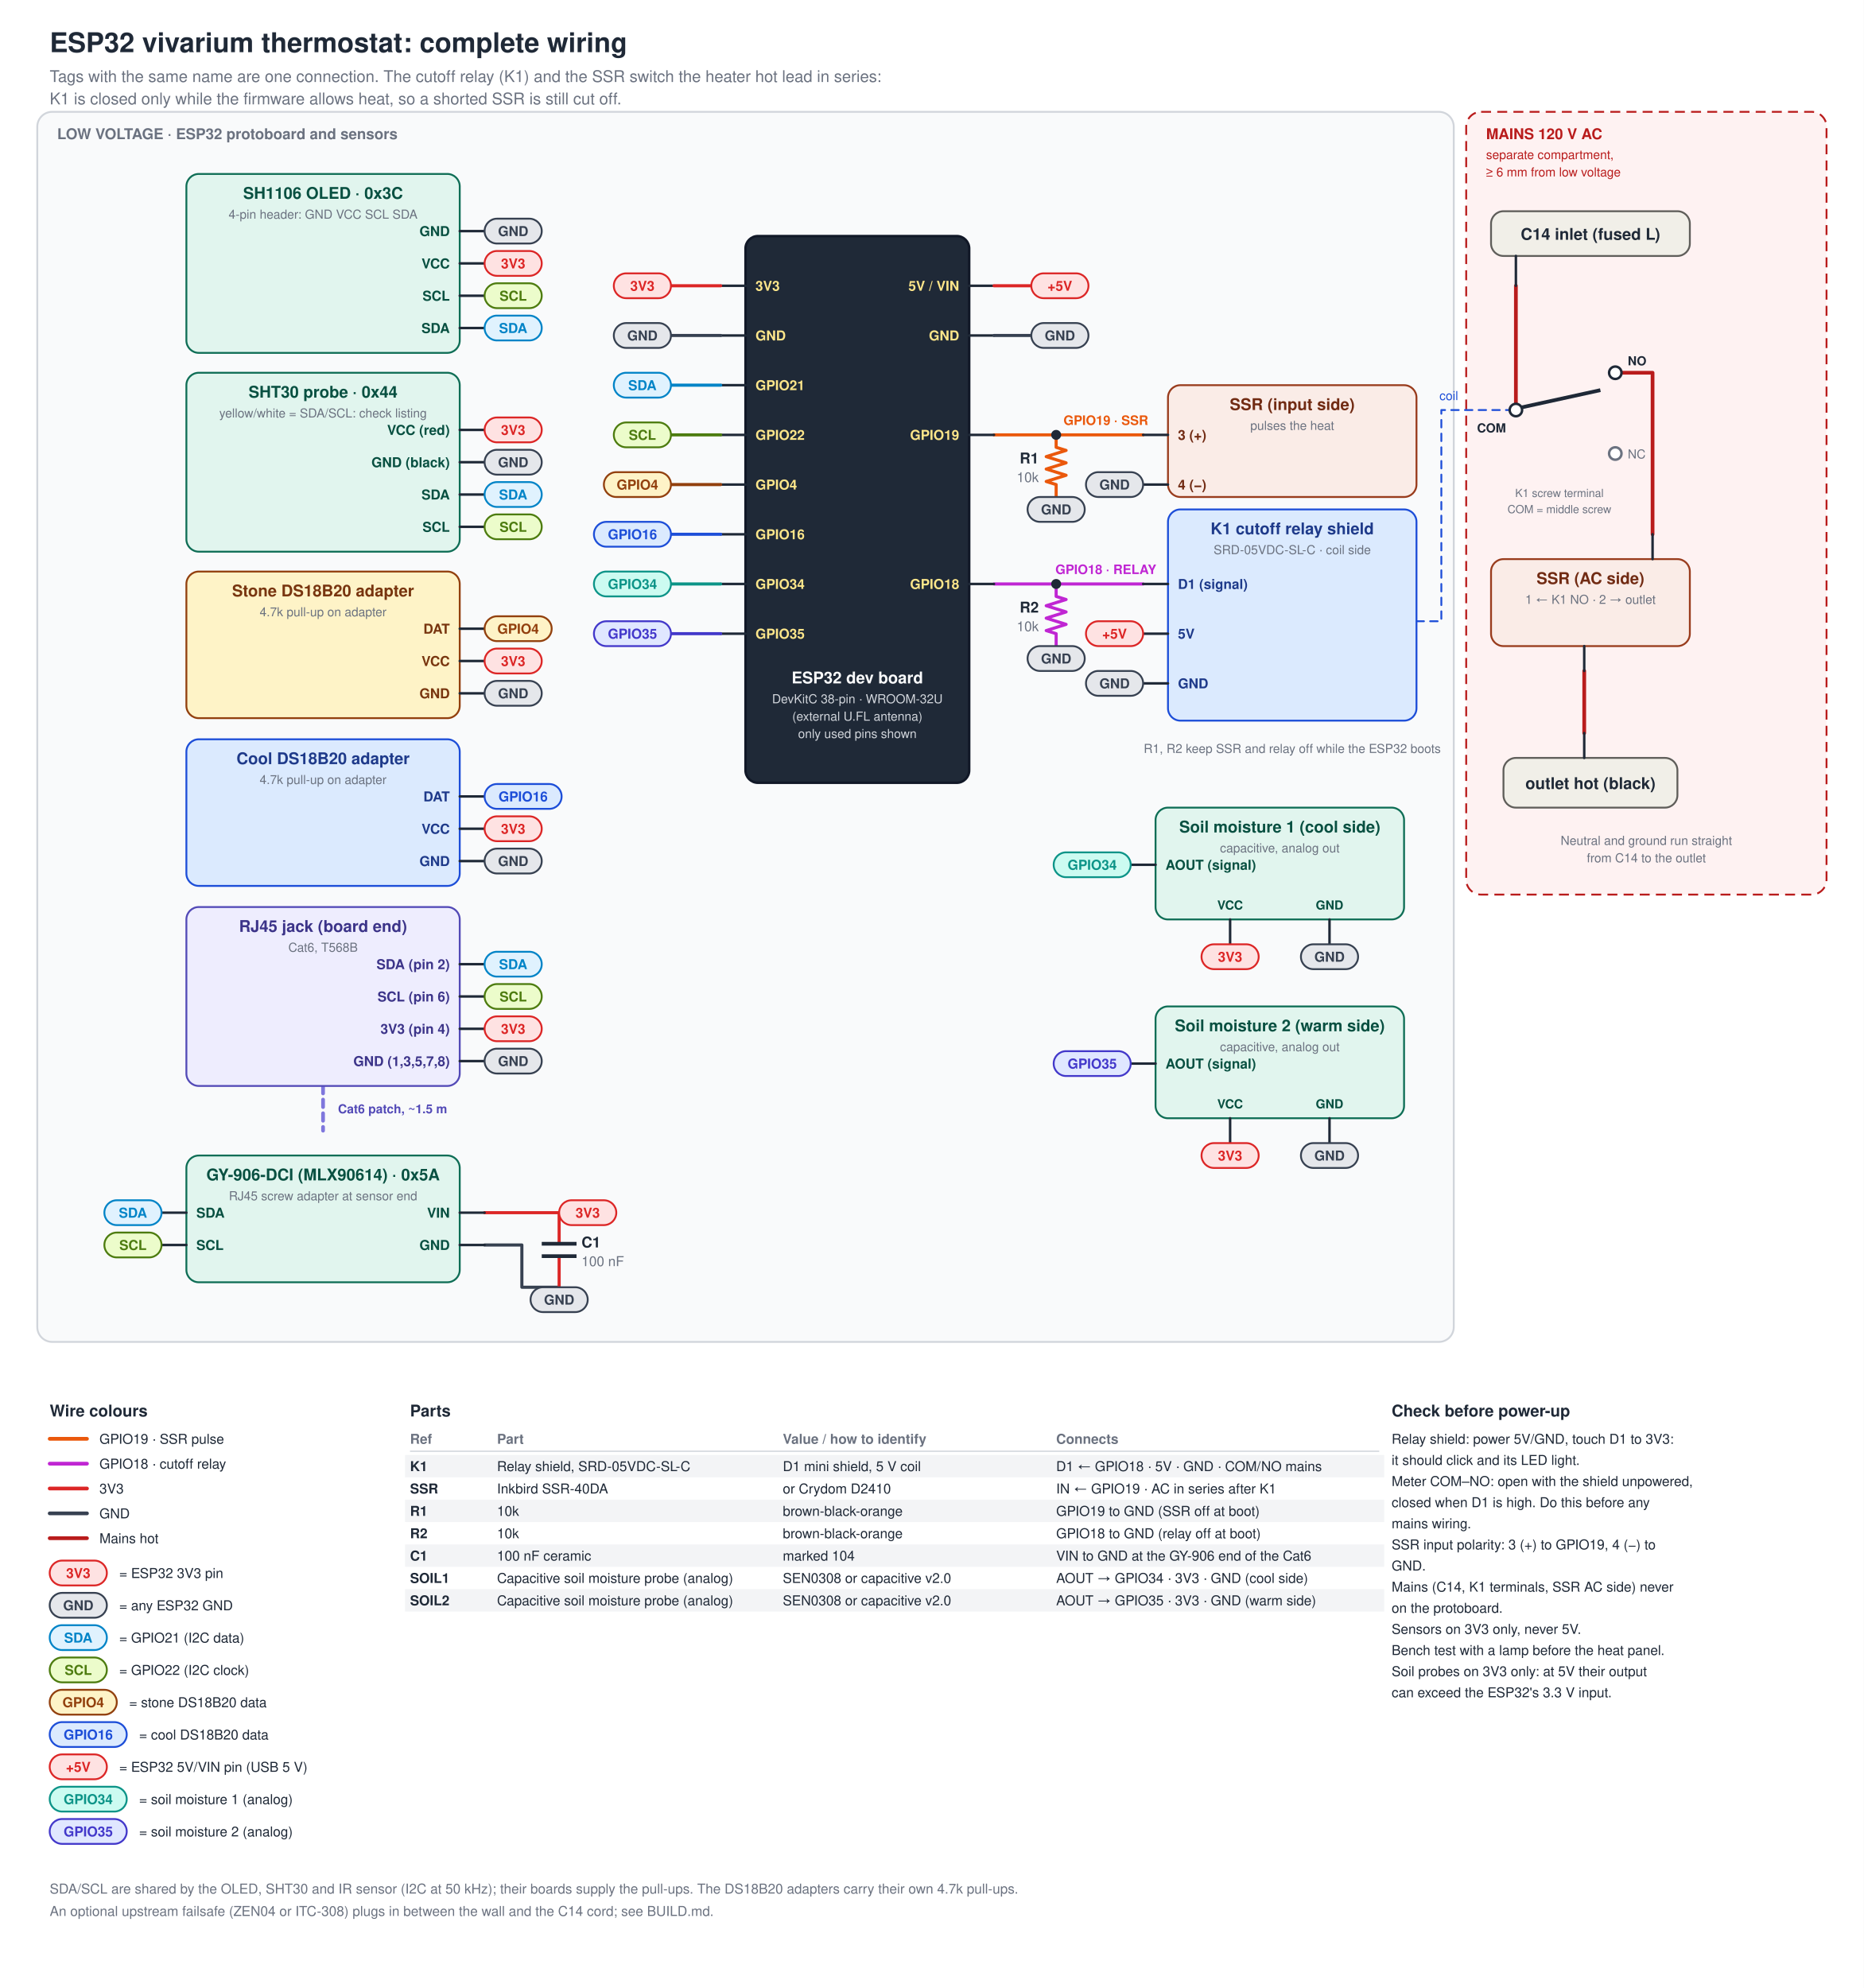
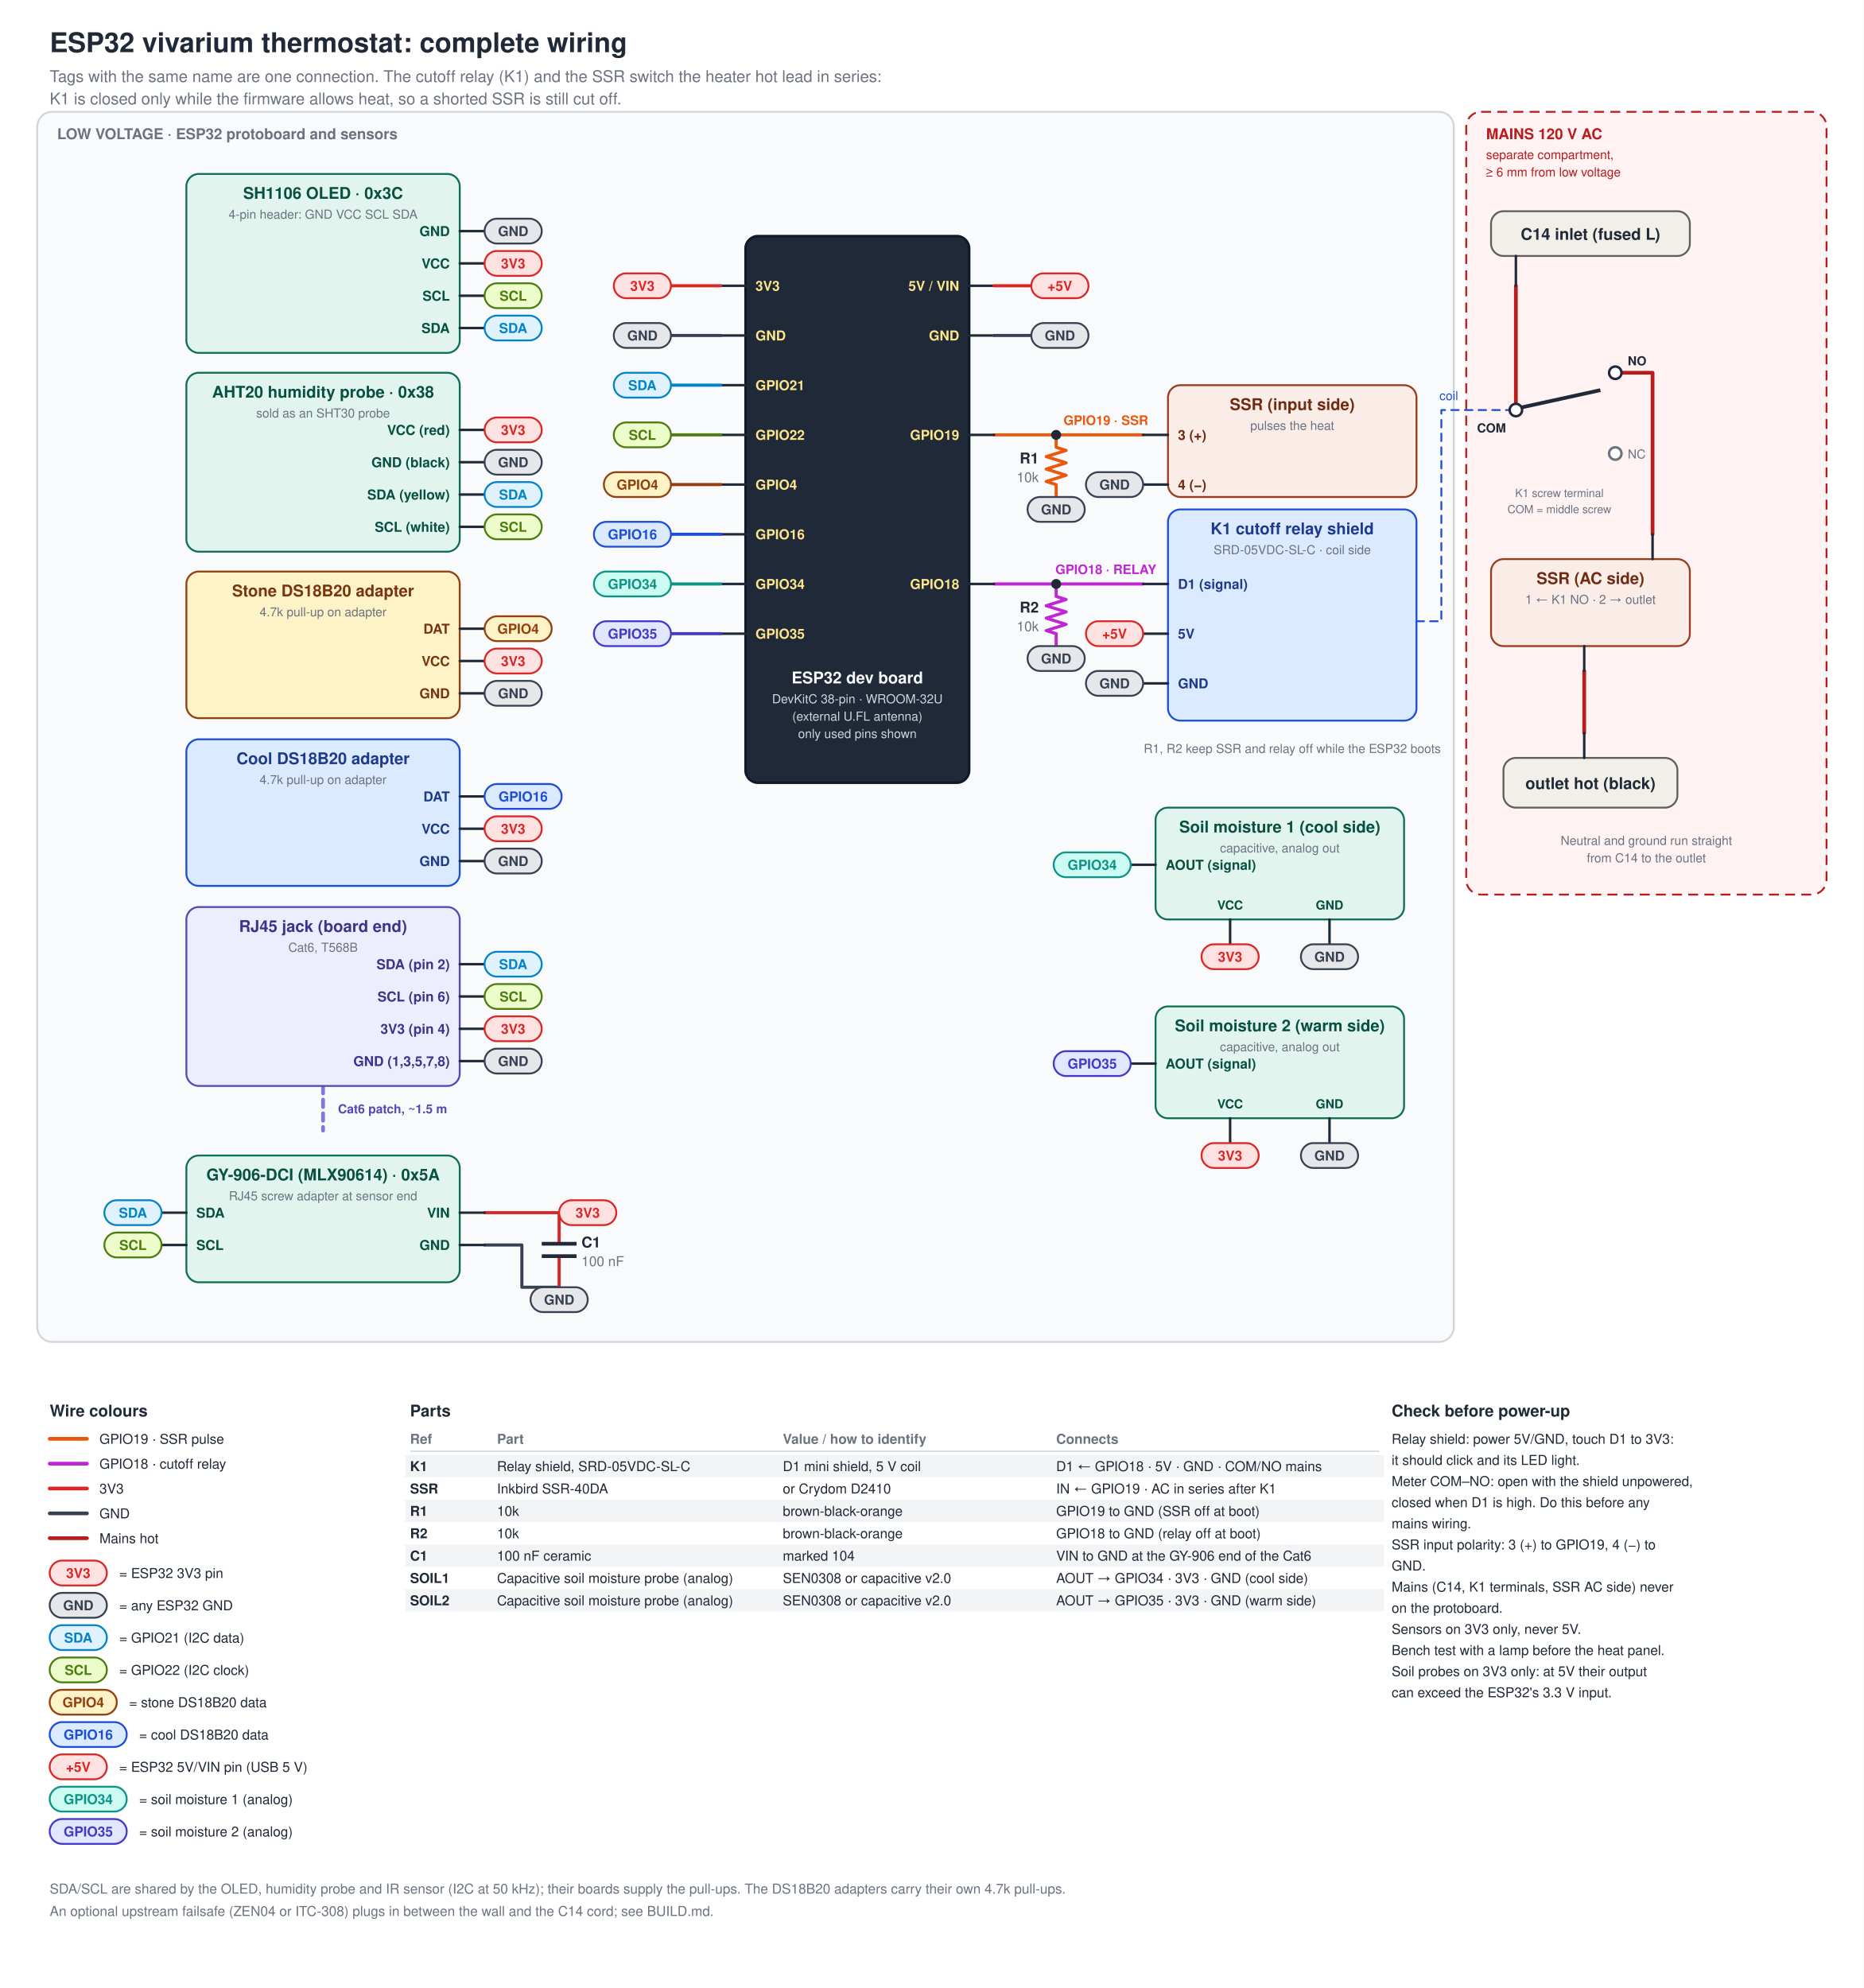
<svg xmlns="http://www.w3.org/2000/svg" width="1500" height="1600" viewBox="0 0 1500 1600" font-family="Helvetica, Arial, sans-serif">
  <rect width="1500" height="1600" fill="#FFFFFF" />
  <text x="40.0" y="42.0" font-size="22" fill="#1F2937" text-anchor="start" font-weight="bold">ESP32 vivarium thermostat: complete wiring</text>
  <text x="40.0" y="66.0" font-size="13" fill="#6B7280" text-anchor="start" font-weight="normal">Tags with the same name are one connection. The cutoff relay (K1) and the SSR switch the heater hot lead in series:</text>
  <text x="40.0" y="84.0" font-size="13" fill="#6B7280" text-anchor="start" font-weight="normal">K1 is closed only while the firmware allows heat, so a shorted SSR is still cut off.</text>
  <rect x="30" y="90" width="1140" height="990" rx="12" fill="#F9FAFB" stroke="#D1D5DB" stroke-width="1.5" />
  <text x="46.0" y="112.0" font-size="12" fill="#6B7280" text-anchor="start" font-weight="bold">LOW VOLTAGE · ESP32 protoboard and sensors</text>
  <rect x="1180" y="90" width="290" height="630" rx="12" fill="#FEF2F2" stroke="#B91C1C" stroke-width="1.5" stroke-dasharray="8,5" />
  <text x="1196.0" y="112.0" font-size="12" fill="#B91C1C" text-anchor="start" font-weight="bold">MAINS 120 V AC</text>
  <text x="1196.0" y="128.0" font-size="10" fill="#B91C1C" text-anchor="start" font-weight="normal">separate compartment,</text>
  <text x="1196.0" y="142.0" font-size="10" fill="#B91C1C" text-anchor="start" font-weight="normal">≥ 6 mm from low voltage</text>
  <polyline points="1140,500 1160,500 1160,330 1214,330" fill="none" stroke="#1D4ED8" stroke-width="1.5" stroke-linejoin="round" stroke-linecap="round" stroke-dasharray="6,5" />
  <polyline points="260,874 260,910" fill="none" stroke="#7F77DD" stroke-width="3" stroke-linejoin="round" stroke-linecap="round" stroke-dasharray="6,5" />
  <polyline points="800,350 920,350" fill="none" stroke="#EA580C" stroke-width="2.5" stroke-linejoin="round" stroke-linecap="round" />
  <text x="890.0" y="342.0" font-size="10.5" fill="#EA580C" text-anchor="middle" font-weight="bold">GPIO19 · SSR</text>
  <polyline points="800,470 920,470" fill="none" stroke="#C026D3" stroke-width="2.5" stroke-linejoin="round" stroke-linecap="round" />
  <text x="890.0" y="462.0" font-size="10.5" fill="#C026D3" text-anchor="middle" font-weight="bold">GPIO18 · RELAY</text>
  <polyline points="390,976 450,976" fill="none" stroke="#DC2626" stroke-width="2.5" stroke-linejoin="round" stroke-linecap="round" />
  <polyline points="450,1036 420,1036 420,1002 390,1002" fill="none" stroke="#374151" stroke-width="2.5" stroke-linejoin="round" stroke-linecap="round" />
  <polyline points="1220,230 1220,330" fill="none" stroke="#B91C1C" stroke-width="3" stroke-linejoin="round" stroke-linecap="round" />
  <polyline points="1300,300 1330,300 1330,430" fill="none" stroke="#B91C1C" stroke-width="3" stroke-linejoin="round" stroke-linecap="round" />
  <polyline points="1275,540 1275,590" fill="none" stroke="#B91C1C" stroke-width="3" stroke-linejoin="round" stroke-linecap="round" />
  <rect x="600" y="190" width="180" height="440" rx="10" fill="#1F2937" stroke="#111827" stroke-width="2" />
  <polyline points="580,230 600,230" fill="none" stroke="#1F2937" stroke-width="2" stroke-linejoin="round" stroke-linecap="round" />
  <text x="608.0" y="234.0" font-size="11" fill="#FDE68A" text-anchor="start" font-weight="bold">3V3</text>
  <polyline points="580,270 600,270" fill="none" stroke="#1F2937" stroke-width="2" stroke-linejoin="round" stroke-linecap="round" />
  <text x="608.0" y="274.0" font-size="11" fill="#FDE68A" text-anchor="start" font-weight="bold">GND</text>
  <polyline points="580,310 600,310" fill="none" stroke="#1F2937" stroke-width="2" stroke-linejoin="round" stroke-linecap="round" />
  <text x="608.0" y="314.0" font-size="11" fill="#FDE68A" text-anchor="start" font-weight="bold">GPIO21</text>
  <polyline points="580,350 600,350" fill="none" stroke="#1F2937" stroke-width="2" stroke-linejoin="round" stroke-linecap="round" />
  <text x="608.0" y="354.0" font-size="11" fill="#FDE68A" text-anchor="start" font-weight="bold">GPIO22</text>
  <polyline points="580,390 600,390" fill="none" stroke="#1F2937" stroke-width="2" stroke-linejoin="round" stroke-linecap="round" />
  <text x="608.0" y="394.0" font-size="11" fill="#FDE68A" text-anchor="start" font-weight="bold">GPIO4</text>
  <polyline points="580,430 600,430" fill="none" stroke="#1F2937" stroke-width="2" stroke-linejoin="round" stroke-linecap="round" />
  <text x="608.0" y="434.0" font-size="11" fill="#FDE68A" text-anchor="start" font-weight="bold">GPIO16</text>
  <polyline points="580,470 600,470" fill="none" stroke="#1F2937" stroke-width="2" stroke-linejoin="round" stroke-linecap="round" />
  <text x="608.0" y="474.0" font-size="11" fill="#FDE68A" text-anchor="start" font-weight="bold">GPIO34</text>
  <polyline points="580,510 600,510" fill="none" stroke="#1F2937" stroke-width="2" stroke-linejoin="round" stroke-linecap="round" />
  <text x="608.0" y="514.0" font-size="11" fill="#FDE68A" text-anchor="start" font-weight="bold">GPIO35</text>
  <polyline points="780,230 800,230" fill="none" stroke="#1F2937" stroke-width="2" stroke-linejoin="round" stroke-linecap="round" />
  <text x="772.0" y="234.0" font-size="11" fill="#FDE68A" text-anchor="end" font-weight="bold">5V / VIN</text>
  <polyline points="780,270 800,270" fill="none" stroke="#1F2937" stroke-width="2" stroke-linejoin="round" stroke-linecap="round" />
  <text x="772.0" y="274.0" font-size="11" fill="#FDE68A" text-anchor="end" font-weight="bold">GND</text>
  <polyline points="780,350 800,350" fill="none" stroke="#1F2937" stroke-width="2" stroke-linejoin="round" stroke-linecap="round" />
  <text x="772.0" y="354.0" font-size="11" fill="#FDE68A" text-anchor="end" font-weight="bold">GPIO19</text>
  <polyline points="780,470 800,470" fill="none" stroke="#1F2937" stroke-width="2" stroke-linejoin="round" stroke-linecap="round" />
  <text x="772.0" y="474.0" font-size="11" fill="#FDE68A" text-anchor="end" font-weight="bold">GPIO18</text>
  <text x="690.0" y="550.0" font-size="13" fill="#F9FAFB" text-anchor="middle" font-weight="bold">ESP32 dev board</text>
  <text x="690.0" y="566.0" font-size="10" fill="#D1D5DB" text-anchor="middle" font-weight="normal">DevKitC 38-pin · WROOM-32U</text>
  <text x="690.0" y="580.0" font-size="10" fill="#D1D5DB" text-anchor="middle" font-weight="normal">(external U.FL antenna)</text>
  <text x="690.0" y="594.0" font-size="10" fill="#D1D5DB" text-anchor="middle" font-weight="normal">only used pins shown</text>
  <rect x="150" y="140" width="220" height="144" rx="10" fill="#E1F5EE" stroke="#0F6E56" stroke-width="1.5" />
  <polyline points="370,186 390,186" fill="none" stroke="#1F2937" stroke-width="2" stroke-linejoin="round" stroke-linecap="round" />
  <text x="362.0" y="190.0" font-size="11" fill="#085041" text-anchor="end" font-weight="bold">GND</text>
  <polyline points="370,212 390,212" fill="none" stroke="#1F2937" stroke-width="2" stroke-linejoin="round" stroke-linecap="round" />
  <text x="362.0" y="216.0" font-size="11" fill="#085041" text-anchor="end" font-weight="bold">VCC</text>
  <polyline points="370,238 390,238" fill="none" stroke="#1F2937" stroke-width="2" stroke-linejoin="round" stroke-linecap="round" />
  <text x="362.0" y="242.0" font-size="11" fill="#085041" text-anchor="end" font-weight="bold">SCL</text>
  <polyline points="370,264 390,264" fill="none" stroke="#1F2937" stroke-width="2" stroke-linejoin="round" stroke-linecap="round" />
  <text x="362.0" y="268.0" font-size="11" fill="#085041" text-anchor="end" font-weight="bold">SDA</text>
  <text x="260.0" y="160.0" font-size="13" fill="#085041" text-anchor="middle" font-weight="bold">SH1106 OLED · 0x3C</text>
  <text x="260.0" y="176.0" font-size="10" fill="#6B7280" text-anchor="middle" font-weight="normal">4-pin header: GND VCC SCL SDA</text>
  <rect x="150" y="300" width="220" height="144" rx="10" fill="#E1F5EE" stroke="#0F6E56" stroke-width="1.5" />
  <polyline points="370,346 390,346" fill="none" stroke="#1F2937" stroke-width="2" stroke-linejoin="round" stroke-linecap="round" />
  <text x="362.0" y="350.0" font-size="11" fill="#085041" text-anchor="end" font-weight="bold">VCC (red)</text>
  <polyline points="370,372 390,372" fill="none" stroke="#1F2937" stroke-width="2" stroke-linejoin="round" stroke-linecap="round" />
  <text x="362.0" y="376.0" font-size="11" fill="#085041" text-anchor="end" font-weight="bold">GND (black)</text>
  <polyline points="370,398 390,398" fill="none" stroke="#1F2937" stroke-width="2" stroke-linejoin="round" stroke-linecap="round" />
-   <text x="362.0" y="402.0" font-size="11" fill="#085041" text-anchor="end" font-weight="bold">SDA</text>
+   <text x="362.0" y="402.0" font-size="11" fill="#085041" text-anchor="end" font-weight="bold">SDA (yellow)</text>
  <polyline points="370,424 390,424" fill="none" stroke="#1F2937" stroke-width="2" stroke-linejoin="round" stroke-linecap="round" />
-   <text x="362.0" y="428.0" font-size="11" fill="#085041" text-anchor="end" font-weight="bold">SCL</text>
-   <text x="260.0" y="320.0" font-size="13" fill="#085041" text-anchor="middle" font-weight="bold">SHT30 probe · 0x44</text>
-   <text x="260.0" y="336.0" font-size="10" fill="#6B7280" text-anchor="middle" font-weight="normal">yellow/white = SDA/SCL: check listing</text>
+   <text x="362.0" y="428.0" font-size="11" fill="#085041" text-anchor="end" font-weight="bold">SCL (white)</text>
+   <text x="260.0" y="320.0" font-size="13" fill="#085041" text-anchor="middle" font-weight="bold">AHT20 humidity probe · 0x38</text>
+   <text x="260.0" y="336.0" font-size="10" fill="#6B7280" text-anchor="middle" font-weight="normal">sold as an SHT30 probe</text>
  <rect x="150" y="460" width="220" height="118" rx="10" fill="#FEF3C7" stroke="#92400E" stroke-width="1.5" />
  <polyline points="370,506 390,506" fill="none" stroke="#1F2937" stroke-width="2" stroke-linejoin="round" stroke-linecap="round" />
  <text x="362.0" y="510.0" font-size="11" fill="#78350F" text-anchor="end" font-weight="bold">DAT</text>
  <polyline points="370,532 390,532" fill="none" stroke="#1F2937" stroke-width="2" stroke-linejoin="round" stroke-linecap="round" />
  <text x="362.0" y="536.0" font-size="11" fill="#78350F" text-anchor="end" font-weight="bold">VCC</text>
  <polyline points="370,558 390,558" fill="none" stroke="#1F2937" stroke-width="2" stroke-linejoin="round" stroke-linecap="round" />
  <text x="362.0" y="562.0" font-size="11" fill="#78350F" text-anchor="end" font-weight="bold">GND</text>
  <text x="260.0" y="480.0" font-size="13" fill="#78350F" text-anchor="middle" font-weight="bold">Stone DS18B20 adapter</text>
  <text x="260.0" y="496.0" font-size="10" fill="#6B7280" text-anchor="middle" font-weight="normal">4.7k pull-up on adapter</text>
  <rect x="150" y="595" width="220" height="118" rx="10" fill="#DBEAFE" stroke="#1D4ED8" stroke-width="1.5" />
  <polyline points="370,641 390,641" fill="none" stroke="#1F2937" stroke-width="2" stroke-linejoin="round" stroke-linecap="round" />
  <text x="362.0" y="645.0" font-size="11" fill="#1E3A8A" text-anchor="end" font-weight="bold">DAT</text>
  <polyline points="370,667 390,667" fill="none" stroke="#1F2937" stroke-width="2" stroke-linejoin="round" stroke-linecap="round" />
  <text x="362.0" y="671.0" font-size="11" fill="#1E3A8A" text-anchor="end" font-weight="bold">VCC</text>
  <polyline points="370,693 390,693" fill="none" stroke="#1F2937" stroke-width="2" stroke-linejoin="round" stroke-linecap="round" />
  <text x="362.0" y="697.0" font-size="11" fill="#1E3A8A" text-anchor="end" font-weight="bold">GND</text>
  <text x="260.0" y="615.0" font-size="13" fill="#1E3A8A" text-anchor="middle" font-weight="bold">Cool DS18B20 adapter</text>
  <text x="260.0" y="631.0" font-size="10" fill="#6B7280" text-anchor="middle" font-weight="normal">4.7k pull-up on adapter</text>
  <rect x="150" y="730" width="220" height="144" rx="10" fill="#EEEDFE" stroke="#534AB7" stroke-width="1.5" />
  <polyline points="370,776 390,776" fill="none" stroke="#1F2937" stroke-width="2" stroke-linejoin="round" stroke-linecap="round" />
  <text x="362.0" y="780.0" font-size="11" fill="#3C3489" text-anchor="end" font-weight="bold">SDA (pin 2)</text>
  <polyline points="370,802 390,802" fill="none" stroke="#1F2937" stroke-width="2" stroke-linejoin="round" stroke-linecap="round" />
  <text x="362.0" y="806.0" font-size="11" fill="#3C3489" text-anchor="end" font-weight="bold">SCL (pin 6)</text>
  <polyline points="370,828 390,828" fill="none" stroke="#1F2937" stroke-width="2" stroke-linejoin="round" stroke-linecap="round" />
  <text x="362.0" y="832.0" font-size="11" fill="#3C3489" text-anchor="end" font-weight="bold">3V3 (pin 4)</text>
  <polyline points="370,854 390,854" fill="none" stroke="#1F2937" stroke-width="2" stroke-linejoin="round" stroke-linecap="round" />
  <text x="362.0" y="858.0" font-size="11" fill="#3C3489" text-anchor="end" font-weight="bold">GND (1,3,5,7,8)</text>
  <text x="260.0" y="750.0" font-size="13" fill="#3C3489" text-anchor="middle" font-weight="bold">RJ45 jack (board end)</text>
  <text x="260.0" y="766.0" font-size="10" fill="#6B7280" text-anchor="middle" font-weight="normal">Cat6, T568B</text>
  <rect x="150" y="930" width="220" height="102" rx="10" fill="#E1F5EE" stroke="#0F6E56" stroke-width="1.5" />
  <polyline points="130,976 150,976" fill="none" stroke="#1F2937" stroke-width="2" stroke-linejoin="round" stroke-linecap="round" />
  <text x="158.0" y="980.0" font-size="11" fill="#085041" text-anchor="start" font-weight="bold">SDA</text>
  <polyline points="130,1002 150,1002" fill="none" stroke="#1F2937" stroke-width="2" stroke-linejoin="round" stroke-linecap="round" />
  <text x="158.0" y="1006.0" font-size="11" fill="#085041" text-anchor="start" font-weight="bold">SCL</text>
  <polyline points="370,976 390,976" fill="none" stroke="#1F2937" stroke-width="2" stroke-linejoin="round" stroke-linecap="round" />
  <text x="362.0" y="980.0" font-size="11" fill="#085041" text-anchor="end" font-weight="bold">VIN</text>
  <polyline points="370,1002 390,1002" fill="none" stroke="#1F2937" stroke-width="2" stroke-linejoin="round" stroke-linecap="round" />
  <text x="362.0" y="1006.0" font-size="11" fill="#085041" text-anchor="end" font-weight="bold">GND</text>
  <text x="260.0" y="950.0" font-size="13" fill="#085041" text-anchor="middle" font-weight="bold">GY-906-DCI (MLX90614) · 0x5A</text>
  <text x="260.0" y="966.0" font-size="10" fill="#6B7280" text-anchor="middle" font-weight="normal">RJ45 screw adapter at sensor end</text>
  <g transform="translate(450,976) rotate(90.0)">
    <line x1="0" y1="0" x2="25.0" y2="0" stroke="#DC2626" stroke-width="2.5" />
    <line x1="35.0" y1="0" x2="60.0" y2="0" stroke="#DC2626" stroke-width="2.5" />
    <line x1="25.0" y1="-14" x2="25.0" y2="14" stroke="#1F2937" stroke-width="3" />
    <line x1="35.0" y1="-14" x2="35.0" y2="14" stroke="#1F2937" stroke-width="3" />
  </g>
  <text x="468.0" y="1004.0" font-size="12" fill="#1F2937" text-anchor="start" font-weight="bold">C1</text>
  <text x="468.0" y="1019.0" font-size="11" fill="#6B7280" text-anchor="start" font-weight="normal">100 nF</text>
  <rect x="940" y="310" width="200" height="90" rx="10" fill="#FAECE7" stroke="#993C1D" stroke-width="1.5" />
  <polyline points="920,350 940,350" fill="none" stroke="#1F2937" stroke-width="2" stroke-linejoin="round" stroke-linecap="round" />
  <text x="948.0" y="354.0" font-size="11" fill="#712B13" text-anchor="start" font-weight="bold">3 (+)</text>
  <polyline points="920,390 940,390" fill="none" stroke="#1F2937" stroke-width="2" stroke-linejoin="round" stroke-linecap="round" />
  <text x="948.0" y="394.0" font-size="11" fill="#712B13" text-anchor="start" font-weight="bold">4 (−)</text>
  <text x="1040.0" y="330.0" font-size="13" fill="#712B13" text-anchor="middle" font-weight="bold">SSR (input side)</text>
  <text x="1040.0" y="346.0" font-size="10" fill="#6B7280" text-anchor="middle" font-weight="normal">pulses the heat</text>
  <g transform="translate(850,350) rotate(90.0)">
    <polyline points="0.0,0 10.0,0 12.5,-8 17.5,8 22.5,-8 27.5,8 32.5,-8 37.5,8 40.0,0 50.0,0" fill="none" stroke="#EA580C" stroke-width="2.5" stroke-linejoin="round" />
  </g>
  <text x="836.0" y="373.0" font-size="12" fill="#1F2937" text-anchor="end" font-weight="bold">R1</text>
  <text x="836.0" y="388.0" font-size="11" fill="#6B7280" text-anchor="end" font-weight="normal">10k</text>
  <rect x="940" y="410" width="200" height="170" rx="10" fill="#DBEAFE" stroke="#1D4ED8" stroke-width="1.5" />
  <polyline points="920,470 940,470" fill="none" stroke="#1F2937" stroke-width="2" stroke-linejoin="round" stroke-linecap="round" />
  <text x="948.0" y="474.0" font-size="11" fill="#1E3A8A" text-anchor="start" font-weight="bold">D1 (signal)</text>
  <polyline points="920,510 940,510" fill="none" stroke="#1F2937" stroke-width="2" stroke-linejoin="round" stroke-linecap="round" />
  <text x="948.0" y="514.0" font-size="11" fill="#1E3A8A" text-anchor="start" font-weight="bold">5V</text>
  <polyline points="920,550 940,550" fill="none" stroke="#1F2937" stroke-width="2" stroke-linejoin="round" stroke-linecap="round" />
  <text x="948.0" y="554.0" font-size="11" fill="#1E3A8A" text-anchor="start" font-weight="bold">GND</text>
  <text x="1040.0" y="430.0" font-size="13" fill="#1E3A8A" text-anchor="middle" font-weight="bold">K1 cutoff relay shield</text>
  <text x="1040.0" y="446.0" font-size="10" fill="#6B7280" text-anchor="middle" font-weight="normal">SRD-05VDC-SL-C · coil side</text>
  <g transform="translate(850,470) rotate(90.0)">
    <polyline points="0.0,0 10.0,0 12.5,-8 17.5,8 22.5,-8 27.5,8 32.5,-8 37.5,8 40.0,0 50.0,0" fill="none" stroke="#C026D3" stroke-width="2.5" stroke-linejoin="round" />
  </g>
  <text x="836.0" y="493.0" font-size="12" fill="#1F2937" text-anchor="end" font-weight="bold">R2</text>
  <text x="836.0" y="508.0" font-size="11" fill="#6B7280" text-anchor="end" font-weight="normal">10k</text>
  <rect x="1200" y="170" width="160" height="36" rx="10" fill="#F1EFE8" stroke="#5F5E5A" stroke-width="1.5" />
  <polyline points="1220,206 1220,230" fill="none" stroke="#1F2937" stroke-width="2" stroke-linejoin="round" stroke-linecap="round" />
  <text x="1220.0" y="198.0" font-size="10" fill="#1F2937" text-anchor="middle" font-weight="bold" />
  <text x="1280.0" y="193.0" font-size="13" fill="#1F2937" text-anchor="middle" font-weight="bold">C14 inlet (fused L)</text>
  <circle cx="1220" cy="330" r="5" fill="#fff" stroke="#1F2937" stroke-width="2" />
  <circle cx="1300" cy="300" r="5" fill="#fff" stroke="#1F2937" stroke-width="2" />
  <circle cx="1300" cy="365" r="5" fill="#fff" stroke="#6B7280" stroke-width="2" />
  <line x1="1224" y1="328" x2="1288" y2="314" stroke="#1F2937" stroke-width="3" />
  <text x="1212.0" y="348.0" font-size="10" fill="#1F2937" text-anchor="end" font-weight="bold">COM</text>
  <text x="1310.0" y="294.0" font-size="10" fill="#1F2937" text-anchor="start" font-weight="bold">NO</text>
  <text x="1310.0" y="369.0" font-size="10" fill="#6B7280" text-anchor="start" font-weight="normal">NC</text>
  <rect x="1200" y="450" width="160" height="70" rx="10" fill="#FAECE7" stroke="#993C1D" stroke-width="1.5" />
  <polyline points="1330,430 1330,450" fill="none" stroke="#1F2937" stroke-width="2" stroke-linejoin="round" stroke-linecap="round" />
  <text x="1330.0" y="466.0" font-size="10" fill="#712B13" text-anchor="middle" font-weight="bold" />
  <polyline points="1275,520 1275,540" fill="none" stroke="#1F2937" stroke-width="2" stroke-linejoin="round" stroke-linecap="round" />
  <text x="1275.0" y="512.0" font-size="10" fill="#712B13" text-anchor="middle" font-weight="bold" />
  <text x="1280.0" y="470.0" font-size="13" fill="#712B13" text-anchor="middle" font-weight="bold">SSR (AC side)</text>
  <text x="1280.0" y="486.0" font-size="10" fill="#6B7280" text-anchor="middle" font-weight="normal">1 ← K1 NO · 2 → outlet</text>
  <rect x="1210" y="610" width="140" height="40" rx="10" fill="#F1EFE8" stroke="#5F5E5A" stroke-width="1.5" />
  <polyline points="1275,590 1275,610" fill="none" stroke="#1F2937" stroke-width="2" stroke-linejoin="round" stroke-linecap="round" />
  <text x="1275.0" y="626.0" font-size="10" fill="#1F2937" text-anchor="middle" font-weight="bold" />
  <text x="1280.0" y="635.0" font-size="13" fill="#1F2937" text-anchor="middle" font-weight="bold">outlet hot (black)</text>
  <rect x="930" y="650" width="200" height="90" rx="10" fill="#E1F5EE" stroke="#0F6E56" stroke-width="1.5" />
  <polyline points="910,696 930,696" fill="none" stroke="#1F2937" stroke-width="2" stroke-linejoin="round" stroke-linecap="round" />
  <text x="938.0" y="700.0" font-size="11" fill="#085041" text-anchor="start" font-weight="bold">AOUT (signal)</text>
  <polyline points="990,740 990,760" fill="none" stroke="#1F2937" stroke-width="2" stroke-linejoin="round" stroke-linecap="round" />
  <text x="990.0" y="732.0" font-size="10" fill="#085041" text-anchor="middle" font-weight="bold">VCC</text>
  <polyline points="1070,740 1070,760" fill="none" stroke="#1F2937" stroke-width="2" stroke-linejoin="round" stroke-linecap="round" />
  <text x="1070.0" y="732.0" font-size="10" fill="#085041" text-anchor="middle" font-weight="bold">GND</text>
  <text x="1030.0" y="670.0" font-size="13" fill="#085041" text-anchor="middle" font-weight="bold">Soil moisture 1 (cool side)</text>
  <text x="1030.0" y="686.0" font-size="10" fill="#6B7280" text-anchor="middle" font-weight="normal">capacitive, analog out</text>
  <rect x="930" y="810" width="200" height="90" rx="10" fill="#E1F5EE" stroke="#0F6E56" stroke-width="1.5" />
  <polyline points="910,856 930,856" fill="none" stroke="#1F2937" stroke-width="2" stroke-linejoin="round" stroke-linecap="round" />
  <text x="938.0" y="860.0" font-size="11" fill="#085041" text-anchor="start" font-weight="bold">AOUT (signal)</text>
  <polyline points="990,900 990,920" fill="none" stroke="#1F2937" stroke-width="2" stroke-linejoin="round" stroke-linecap="round" />
  <text x="990.0" y="892.0" font-size="10" fill="#085041" text-anchor="middle" font-weight="bold">VCC</text>
  <polyline points="1070,900 1070,920" fill="none" stroke="#1F2937" stroke-width="2" stroke-linejoin="round" stroke-linecap="round" />
  <text x="1070.0" y="892.0" font-size="10" fill="#085041" text-anchor="middle" font-weight="bold">GND</text>
  <text x="1030.0" y="830.0" font-size="13" fill="#085041" text-anchor="middle" font-weight="bold">Soil moisture 2 (warm side)</text>
  <text x="1030.0" y="846.0" font-size="10" fill="#6B7280" text-anchor="middle" font-weight="normal">capacitive, analog out</text>
  <polyline points="580,230 540,230" fill="none" stroke="#DC2626" stroke-width="2.5" stroke-linejoin="round" stroke-linecap="round" />
  <rect x="494" y="220.0" width="46" height="20" rx="10" fill="#FEE2E2" stroke="#DC2626" stroke-width="1.5" />
  <text x="517.0" y="234.0" font-size="11" fill="#DC2626" text-anchor="middle" font-weight="bold">3V3</text>
  <polyline points="580,270 540,270" fill="none" stroke="#374151" stroke-width="2.5" stroke-linejoin="round" stroke-linecap="round" />
  <rect x="494" y="260.0" width="46" height="20" rx="10" fill="#E5E7EB" stroke="#374151" stroke-width="1.5" />
  <text x="517.0" y="274.0" font-size="11" fill="#374151" text-anchor="middle" font-weight="bold">GND</text>
  <polyline points="580,310 540,310" fill="none" stroke="#0284C7" stroke-width="2.5" stroke-linejoin="round" stroke-linecap="round" />
  <rect x="494" y="300.0" width="46" height="20" rx="10" fill="#E0F2FE" stroke="#0284C7" stroke-width="1.5" />
  <text x="517.0" y="314.0" font-size="11" fill="#0284C7" text-anchor="middle" font-weight="bold">SDA</text>
  <polyline points="580,350 540,350" fill="none" stroke="#4D7C0F" stroke-width="2.5" stroke-linejoin="round" stroke-linecap="round" />
  <rect x="494" y="340.0" width="46" height="20" rx="10" fill="#ECFCCB" stroke="#4D7C0F" stroke-width="1.5" />
  <text x="517.0" y="354.0" font-size="11" fill="#4D7C0F" text-anchor="middle" font-weight="bold">SCL</text>
  <polyline points="580,390 540,390" fill="none" stroke="#92400E" stroke-width="2.5" stroke-linejoin="round" stroke-linecap="round" />
  <rect x="486" y="380.0" width="54" height="20" rx="10" fill="#FEF3C7" stroke="#92400E" stroke-width="1.5" />
  <text x="513.0" y="394.0" font-size="11" fill="#92400E" text-anchor="middle" font-weight="bold">GPIO4</text>
  <polyline points="580,430 540,430" fill="none" stroke="#1D4ED8" stroke-width="2.5" stroke-linejoin="round" stroke-linecap="round" />
  <rect x="478" y="420.0" width="62" height="20" rx="10" fill="#DBEAFE" stroke="#1D4ED8" stroke-width="1.5" />
  <text x="509.0" y="434.0" font-size="11" fill="#1D4ED8" text-anchor="middle" font-weight="bold">GPIO16</text>
  <polyline points="800,230 830,230" fill="none" stroke="#DC2626" stroke-width="2.5" stroke-linejoin="round" stroke-linecap="round" />
  <rect x="830" y="220.0" width="46" height="20" rx="10" fill="#FEE2E2" stroke="#DC2626" stroke-width="1.5" />
  <text x="853.0" y="234.0" font-size="11" fill="#DC2626" text-anchor="middle" font-weight="bold">+5V</text>
  <polyline points="800,270 830,270" fill="none" stroke="#374151" stroke-width="2.5" stroke-linejoin="round" stroke-linecap="round" />
  <rect x="830" y="260.0" width="46" height="20" rx="10" fill="#E5E7EB" stroke="#374151" stroke-width="1.5" />
  <text x="853.0" y="274.0" font-size="11" fill="#374151" text-anchor="middle" font-weight="bold">GND</text>
  <rect x="390" y="176.0" width="46" height="20" rx="10" fill="#E5E7EB" stroke="#374151" stroke-width="1.5" />
  <text x="413.0" y="190.0" font-size="11" fill="#374151" text-anchor="middle" font-weight="bold">GND</text>
  <rect x="390" y="202.0" width="46" height="20" rx="10" fill="#FEE2E2" stroke="#DC2626" stroke-width="1.5" />
  <text x="413.0" y="216.0" font-size="11" fill="#DC2626" text-anchor="middle" font-weight="bold">3V3</text>
  <rect x="390" y="228.0" width="46" height="20" rx="10" fill="#ECFCCB" stroke="#4D7C0F" stroke-width="1.5" />
  <text x="413.0" y="242.0" font-size="11" fill="#4D7C0F" text-anchor="middle" font-weight="bold">SCL</text>
  <rect x="390" y="254.0" width="46" height="20" rx="10" fill="#E0F2FE" stroke="#0284C7" stroke-width="1.5" />
  <text x="413.0" y="268.0" font-size="11" fill="#0284C7" text-anchor="middle" font-weight="bold">SDA</text>
  <rect x="390" y="336.0" width="46" height="20" rx="10" fill="#FEE2E2" stroke="#DC2626" stroke-width="1.5" />
  <text x="413.0" y="350.0" font-size="11" fill="#DC2626" text-anchor="middle" font-weight="bold">3V3</text>
  <rect x="390" y="362.0" width="46" height="20" rx="10" fill="#E5E7EB" stroke="#374151" stroke-width="1.5" />
  <text x="413.0" y="376.0" font-size="11" fill="#374151" text-anchor="middle" font-weight="bold">GND</text>
  <rect x="390" y="388.0" width="46" height="20" rx="10" fill="#E0F2FE" stroke="#0284C7" stroke-width="1.5" />
  <text x="413.0" y="402.0" font-size="11" fill="#0284C7" text-anchor="middle" font-weight="bold">SDA</text>
  <rect x="390" y="414.0" width="46" height="20" rx="10" fill="#ECFCCB" stroke="#4D7C0F" stroke-width="1.5" />
  <text x="413.0" y="428.0" font-size="11" fill="#4D7C0F" text-anchor="middle" font-weight="bold">SCL</text>
  <rect x="390" y="496.0" width="54" height="20" rx="10" fill="#FEF3C7" stroke="#92400E" stroke-width="1.5" />
  <text x="417.0" y="510.0" font-size="11" fill="#92400E" text-anchor="middle" font-weight="bold">GPIO4</text>
  <rect x="390" y="522.0" width="46" height="20" rx="10" fill="#FEE2E2" stroke="#DC2626" stroke-width="1.5" />
  <text x="413.0" y="536.0" font-size="11" fill="#DC2626" text-anchor="middle" font-weight="bold">3V3</text>
  <rect x="390" y="548.0" width="46" height="20" rx="10" fill="#E5E7EB" stroke="#374151" stroke-width="1.5" />
  <text x="413.0" y="562.0" font-size="11" fill="#374151" text-anchor="middle" font-weight="bold">GND</text>
  <rect x="390" y="631.0" width="62" height="20" rx="10" fill="#DBEAFE" stroke="#1D4ED8" stroke-width="1.5" />
  <text x="421.0" y="645.0" font-size="11" fill="#1D4ED8" text-anchor="middle" font-weight="bold">GPIO16</text>
  <rect x="390" y="657.0" width="46" height="20" rx="10" fill="#FEE2E2" stroke="#DC2626" stroke-width="1.5" />
  <text x="413.0" y="671.0" font-size="11" fill="#DC2626" text-anchor="middle" font-weight="bold">3V3</text>
  <rect x="390" y="683.0" width="46" height="20" rx="10" fill="#E5E7EB" stroke="#374151" stroke-width="1.5" />
  <text x="413.0" y="697.0" font-size="11" fill="#374151" text-anchor="middle" font-weight="bold">GND</text>
  <rect x="390" y="766.0" width="46" height="20" rx="10" fill="#E0F2FE" stroke="#0284C7" stroke-width="1.5" />
  <text x="413.0" y="780.0" font-size="11" fill="#0284C7" text-anchor="middle" font-weight="bold">SDA</text>
  <rect x="390" y="792.0" width="46" height="20" rx="10" fill="#ECFCCB" stroke="#4D7C0F" stroke-width="1.5" />
  <text x="413.0" y="806.0" font-size="11" fill="#4D7C0F" text-anchor="middle" font-weight="bold">SCL</text>
  <rect x="390" y="818.0" width="46" height="20" rx="10" fill="#FEE2E2" stroke="#DC2626" stroke-width="1.5" />
  <text x="413.0" y="832.0" font-size="11" fill="#DC2626" text-anchor="middle" font-weight="bold">3V3</text>
  <rect x="390" y="844.0" width="46" height="20" rx="10" fill="#E5E7EB" stroke="#374151" stroke-width="1.5" />
  <text x="413.0" y="858.0" font-size="11" fill="#374151" text-anchor="middle" font-weight="bold">GND</text>
  <rect x="84" y="966.0" width="46" height="20" rx="10" fill="#E0F2FE" stroke="#0284C7" stroke-width="1.5" />
  <text x="107.0" y="980.0" font-size="11" fill="#0284C7" text-anchor="middle" font-weight="bold">SDA</text>
  <rect x="84" y="992.0" width="46" height="20" rx="10" fill="#ECFCCB" stroke="#4D7C0F" stroke-width="1.5" />
  <text x="107.0" y="1006.0" font-size="11" fill="#4D7C0F" text-anchor="middle" font-weight="bold">SCL</text>
  <rect x="450" y="966.0" width="46" height="20" rx="10" fill="#FEE2E2" stroke="#DC2626" stroke-width="1.5" />
  <text x="473.0" y="980.0" font-size="11" fill="#DC2626" text-anchor="middle" font-weight="bold">3V3</text>
  <rect x="827.0" y="400" width="46" height="20" rx="10" fill="#E5E7EB" stroke="#374151" stroke-width="1.5" />
  <text x="850.0" y="414.0" font-size="11" fill="#374151" text-anchor="middle" font-weight="bold">GND</text>
  <rect x="827.0" y="520" width="46" height="20" rx="10" fill="#E5E7EB" stroke="#374151" stroke-width="1.5" />
  <text x="850.0" y="534.0" font-size="11" fill="#374151" text-anchor="middle" font-weight="bold">GND</text>
  <rect x="874" y="380.0" width="46" height="20" rx="10" fill="#E5E7EB" stroke="#374151" stroke-width="1.5" />
  <text x="897.0" y="394.0" font-size="11" fill="#374151" text-anchor="middle" font-weight="bold">GND</text>
  <rect x="874" y="500.0" width="46" height="20" rx="10" fill="#FEE2E2" stroke="#DC2626" stroke-width="1.5" />
  <text x="897.0" y="514.0" font-size="11" fill="#DC2626" text-anchor="middle" font-weight="bold">+5V</text>
  <rect x="874" y="540.0" width="46" height="20" rx="10" fill="#E5E7EB" stroke="#374151" stroke-width="1.5" />
  <text x="897.0" y="554.0" font-size="11" fill="#374151" text-anchor="middle" font-weight="bold">GND</text>
  <rect x="427.0" y="1036" width="46" height="20" rx="10" fill="#E5E7EB" stroke="#374151" stroke-width="1.5" />
  <text x="450.0" y="1050.0" font-size="11" fill="#374151" text-anchor="middle" font-weight="bold">GND</text>
  <rect x="967.0" y="760" width="46" height="20" rx="10" fill="#FEE2E2" stroke="#DC2626" stroke-width="1.5" />
  <text x="990.0" y="774.0" font-size="11" fill="#DC2626" text-anchor="middle" font-weight="bold">3V3</text>
  <rect x="1047.0" y="760" width="46" height="20" rx="10" fill="#E5E7EB" stroke="#374151" stroke-width="1.5" />
  <text x="1070.0" y="774.0" font-size="11" fill="#374151" text-anchor="middle" font-weight="bold">GND</text>
  <rect x="967.0" y="920" width="46" height="20" rx="10" fill="#FEE2E2" stroke="#DC2626" stroke-width="1.5" />
  <text x="990.0" y="934.0" font-size="11" fill="#DC2626" text-anchor="middle" font-weight="bold">3V3</text>
  <rect x="1047.0" y="920" width="46" height="20" rx="10" fill="#E5E7EB" stroke="#374151" stroke-width="1.5" />
  <text x="1070.0" y="934.0" font-size="11" fill="#374151" text-anchor="middle" font-weight="bold">GND</text>
  <polyline points="580,470 540,470" fill="none" stroke="#0D9488" stroke-width="2.5" stroke-linejoin="round" stroke-linecap="round" />
  <rect x="478" y="460.0" width="62" height="20" rx="10" fill="#CCFBF1" stroke="#0D9488" stroke-width="1.5" />
  <text x="509.0" y="474.0" font-size="11" fill="#0D9488" text-anchor="middle" font-weight="bold">GPIO34</text>
  <polyline points="580,510 540,510" fill="none" stroke="#4338CA" stroke-width="2.5" stroke-linejoin="round" stroke-linecap="round" />
  <rect x="478" y="500.0" width="62" height="20" rx="10" fill="#E0E7FF" stroke="#4338CA" stroke-width="1.5" />
  <text x="509.0" y="514.0" font-size="11" fill="#4338CA" text-anchor="middle" font-weight="bold">GPIO35</text>
  <rect x="848" y="686.0" width="62" height="20" rx="10" fill="#CCFBF1" stroke="#0D9488" stroke-width="1.5" />
  <text x="879.0" y="700.0" font-size="11" fill="#0D9488" text-anchor="middle" font-weight="bold">GPIO34</text>
  <rect x="848" y="846.0" width="62" height="20" rx="10" fill="#E0E7FF" stroke="#4338CA" stroke-width="1.5" />
  <text x="879.0" y="860.0" font-size="11" fill="#4338CA" text-anchor="middle" font-weight="bold">GPIO35</text>
  <circle cx="850" cy="350" r="4" fill="#1F2937" />
  <circle cx="850" cy="470" r="4" fill="#1F2937" />
  <text x="272.0" y="896.0" font-size="10" fill="#534AB7" text-anchor="start" font-weight="bold">Cat6 patch, ~1.5 m</text>
  <text x="1166.0" y="322.0" font-size="10" fill="#1D4ED8" text-anchor="middle" font-weight="normal">coil</text>
  <text x="1325.0" y="680.0" font-size="10" fill="#6B7280" text-anchor="middle" font-weight="normal">Neutral and ground run straight</text>
  <text x="1325.0" y="694.0" font-size="10" fill="#6B7280" text-anchor="middle" font-weight="normal">from C14 to the outlet</text>
  <text x="1040.0" y="606.0" font-size="10" fill="#6B7280" text-anchor="middle" font-weight="normal">R1, R2 keep SSR and relay off while the ESP32 boots</text>
  <text x="1255.0" y="400.0" font-size="9" fill="#6B7280" text-anchor="middle" font-weight="normal">K1 screw terminal</text>
  <text x="1255.0" y="413.0" font-size="9" fill="#6B7280" text-anchor="middle" font-weight="normal">COM = middle screw</text>
  <text x="40.0" y="1140.0" font-size="13" fill="#1F2937" text-anchor="start" font-weight="bold">Wire colours</text>
  <polyline points="40,1158 70,1158" fill="none" stroke="#EA580C" stroke-width="3" stroke-linejoin="round" stroke-linecap="round" />
  <text x="80.0" y="1162.0" font-size="11" fill="#1F2937" text-anchor="start" font-weight="normal">GPIO19 · SSR pulse</text>
  <polyline points="40,1178 70,1178" fill="none" stroke="#C026D3" stroke-width="3" stroke-linejoin="round" stroke-linecap="round" />
  <text x="80.0" y="1182.0" font-size="11" fill="#1F2937" text-anchor="start" font-weight="normal">GPIO18 · cutoff relay</text>
  <polyline points="40,1198 70,1198" fill="none" stroke="#DC2626" stroke-width="3" stroke-linejoin="round" stroke-linecap="round" />
  <text x="80.0" y="1202.0" font-size="11" fill="#1F2937" text-anchor="start" font-weight="normal">3V3</text>
  <polyline points="40,1218 70,1218" fill="none" stroke="#374151" stroke-width="3" stroke-linejoin="round" stroke-linecap="round" />
  <text x="80.0" y="1222.0" font-size="11" fill="#1F2937" text-anchor="start" font-weight="normal">GND</text>
  <polyline points="40,1238 70,1238" fill="none" stroke="#B91C1C" stroke-width="3" stroke-linejoin="round" stroke-linecap="round" />
  <text x="80.0" y="1242.0" font-size="11" fill="#1F2937" text-anchor="start" font-weight="normal">Mains hot</text>
  <rect x="40" y="1256" width="46" height="20" rx="10" fill="#FEE2E2" stroke="#DC2626" stroke-width="1.5" />
  <text x="63.0" y="1270.0" font-size="11" fill="#DC2626" text-anchor="middle" font-weight="bold">3V3</text>
  <text x="96.0" y="1270.0" font-size="11" fill="#1F2937" text-anchor="start" font-weight="normal">= ESP32 3V3 pin</text>
  <rect x="40" y="1282" width="46" height="20" rx="10" fill="#E5E7EB" stroke="#374151" stroke-width="1.5" />
  <text x="63.0" y="1296.0" font-size="11" fill="#374151" text-anchor="middle" font-weight="bold">GND</text>
  <text x="96.0" y="1296.0" font-size="11" fill="#1F2937" text-anchor="start" font-weight="normal">= any ESP32 GND</text>
  <rect x="40" y="1308" width="46" height="20" rx="10" fill="#E0F2FE" stroke="#0284C7" stroke-width="1.5" />
  <text x="63.0" y="1322.0" font-size="11" fill="#0284C7" text-anchor="middle" font-weight="bold">SDA</text>
  <text x="96.0" y="1322.0" font-size="11" fill="#1F2937" text-anchor="start" font-weight="normal">= GPIO21 (I2C data)</text>
  <rect x="40" y="1334" width="46" height="20" rx="10" fill="#ECFCCB" stroke="#4D7C0F" stroke-width="1.5" />
  <text x="63.0" y="1348.0" font-size="11" fill="#4D7C0F" text-anchor="middle" font-weight="bold">SCL</text>
  <text x="96.0" y="1348.0" font-size="11" fill="#1F2937" text-anchor="start" font-weight="normal">= GPIO22 (I2C clock)</text>
  <rect x="40" y="1360" width="54" height="20" rx="10" fill="#FEF3C7" stroke="#92400E" stroke-width="1.5" />
  <text x="67.0" y="1374.0" font-size="11" fill="#92400E" text-anchor="middle" font-weight="bold">GPIO4</text>
  <text x="104.0" y="1374.0" font-size="11" fill="#1F2937" text-anchor="start" font-weight="normal">= stone DS18B20 data</text>
  <rect x="40" y="1386" width="62" height="20" rx="10" fill="#DBEAFE" stroke="#1D4ED8" stroke-width="1.5" />
  <text x="71.0" y="1400.0" font-size="11" fill="#1D4ED8" text-anchor="middle" font-weight="bold">GPIO16</text>
  <text x="112.0" y="1400.0" font-size="11" fill="#1F2937" text-anchor="start" font-weight="normal">= cool DS18B20 data</text>
  <rect x="40" y="1412" width="46" height="20" rx="10" fill="#FEE2E2" stroke="#DC2626" stroke-width="1.5" />
  <text x="63.0" y="1426.0" font-size="11" fill="#DC2626" text-anchor="middle" font-weight="bold">+5V</text>
  <text x="96.0" y="1426.0" font-size="11" fill="#1F2937" text-anchor="start" font-weight="normal">= ESP32 5V/VIN pin (USB 5 V)</text>
  <rect x="40" y="1438" width="62" height="20" rx="10" fill="#CCFBF1" stroke="#0D9488" stroke-width="1.5" />
  <text x="71.0" y="1452.0" font-size="11" fill="#0D9488" text-anchor="middle" font-weight="bold">GPIO34</text>
  <text x="112.0" y="1452.0" font-size="11" fill="#1F2937" text-anchor="start" font-weight="normal">= soil moisture 1 (analog)</text>
  <rect x="40" y="1464" width="62" height="20" rx="10" fill="#E0E7FF" stroke="#4338CA" stroke-width="1.5" />
  <text x="71.0" y="1478.0" font-size="11" fill="#4338CA" text-anchor="middle" font-weight="bold">GPIO35</text>
  <text x="112.0" y="1478.0" font-size="11" fill="#1F2937" text-anchor="start" font-weight="normal">= soil moisture 2 (analog)</text>
  <text x="330.0" y="1140.0" font-size="13" fill="#1F2937" text-anchor="start" font-weight="bold">Parts</text>
  <text x="330.0" y="1162.0" font-size="11" fill="#6B7280" text-anchor="start" font-weight="bold">Ref</text>
  <text x="400.0" y="1162.0" font-size="11" fill="#6B7280" text-anchor="start" font-weight="bold">Part</text>
  <text x="630.0" y="1162.0" font-size="11" fill="#6B7280" text-anchor="start" font-weight="bold">Value / how to identify</text>
  <text x="850.0" y="1162.0" font-size="11" fill="#6B7280" text-anchor="start" font-weight="bold">Connects</text>
  <line x1="330" y1="1168" x2="1110" y2="1168" stroke="#D1D5DB" />
  <rect x="326" y="1171" width="788" height="18" fill="#F3F4F6" />
  <text x="330.0" y="1184.0" font-size="11" fill="#1F2937" text-anchor="start" font-weight="bold">K1</text>
  <text x="400.0" y="1184.0" font-size="11" fill="#1F2937" text-anchor="start" font-weight="normal">Relay shield, SRD-05VDC-SL-C</text>
  <text x="630.0" y="1184.0" font-size="11" fill="#1F2937" text-anchor="start" font-weight="normal">D1 mini shield, 5 V coil</text>
  <text x="850.0" y="1184.0" font-size="11" fill="#1F2937" text-anchor="start" font-weight="normal">D1 ← GPIO18 · 5V · GND · COM/NO mains</text>
  <text x="330.0" y="1202.0" font-size="11" fill="#1F2937" text-anchor="start" font-weight="bold">SSR</text>
  <text x="400.0" y="1202.0" font-size="11" fill="#1F2937" text-anchor="start" font-weight="normal">Inkbird SSR-40DA</text>
  <text x="630.0" y="1202.0" font-size="11" fill="#1F2937" text-anchor="start" font-weight="normal">or Crydom D2410</text>
  <text x="850.0" y="1202.0" font-size="11" fill="#1F2937" text-anchor="start" font-weight="normal">IN ← GPIO19 · AC in series after K1</text>
  <rect x="326" y="1207" width="788" height="18" fill="#F3F4F6" />
  <text x="330.0" y="1220.0" font-size="11" fill="#1F2937" text-anchor="start" font-weight="bold">R1</text>
  <text x="400.0" y="1220.0" font-size="11" fill="#1F2937" text-anchor="start" font-weight="normal">10k</text>
  <text x="630.0" y="1220.0" font-size="11" fill="#1F2937" text-anchor="start" font-weight="normal">brown-black-orange</text>
  <text x="850.0" y="1220.0" font-size="11" fill="#1F2937" text-anchor="start" font-weight="normal">GPIO19 to GND (SSR off at boot)</text>
  <text x="330.0" y="1238.0" font-size="11" fill="#1F2937" text-anchor="start" font-weight="bold">R2</text>
  <text x="400.0" y="1238.0" font-size="11" fill="#1F2937" text-anchor="start" font-weight="normal">10k</text>
  <text x="630.0" y="1238.0" font-size="11" fill="#1F2937" text-anchor="start" font-weight="normal">brown-black-orange</text>
  <text x="850.0" y="1238.0" font-size="11" fill="#1F2937" text-anchor="start" font-weight="normal">GPIO18 to GND (relay off at boot)</text>
  <rect x="326" y="1243" width="788" height="18" fill="#F3F4F6" />
  <text x="330.0" y="1256.0" font-size="11" fill="#1F2937" text-anchor="start" font-weight="bold">C1</text>
  <text x="400.0" y="1256.0" font-size="11" fill="#1F2937" text-anchor="start" font-weight="normal">100 nF ceramic</text>
  <text x="630.0" y="1256.0" font-size="11" fill="#1F2937" text-anchor="start" font-weight="normal">marked 104</text>
  <text x="850.0" y="1256.0" font-size="11" fill="#1F2937" text-anchor="start" font-weight="normal">VIN to GND at the GY-906 end of the Cat6</text>
  <text x="330.0" y="1274.0" font-size="11" fill="#1F2937" text-anchor="start" font-weight="bold">SOIL1</text>
  <text x="400.0" y="1274.0" font-size="11" fill="#1F2937" text-anchor="start" font-weight="normal">Capacitive soil moisture probe (analog)</text>
  <text x="630.0" y="1274.0" font-size="11" fill="#1F2937" text-anchor="start" font-weight="normal">SEN0308 or capacitive v2.0</text>
  <text x="850.0" y="1274.0" font-size="11" fill="#1F2937" text-anchor="start" font-weight="normal">AOUT → GPIO34 · 3V3 · GND (cool side)</text>
  <rect x="326" y="1279" width="788" height="18" fill="#F3F4F6" />
  <text x="330.0" y="1292.0" font-size="11" fill="#1F2937" text-anchor="start" font-weight="bold">SOIL2</text>
  <text x="400.0" y="1292.0" font-size="11" fill="#1F2937" text-anchor="start" font-weight="normal">Capacitive soil moisture probe (analog)</text>
  <text x="630.0" y="1292.0" font-size="11" fill="#1F2937" text-anchor="start" font-weight="normal">SEN0308 or capacitive v2.0</text>
  <text x="850.0" y="1292.0" font-size="11" fill="#1F2937" text-anchor="start" font-weight="normal">AOUT → GPIO35 · 3V3 · GND (warm side)</text>
  <text x="1120.0" y="1140.0" font-size="13" fill="#1F2937" text-anchor="start" font-weight="bold">Check before power-up</text>
  <text x="1120.0" y="1162.0" font-size="11" fill="#1F2937" text-anchor="start" font-weight="normal">Relay shield: power 5V/GND, touch D1 to 3V3:</text>
  <text x="1120.0" y="1179.0" font-size="11" fill="#1F2937" text-anchor="start" font-weight="normal">  it should click and its LED light.</text>
  <text x="1120.0" y="1196.0" font-size="11" fill="#1F2937" text-anchor="start" font-weight="normal">Meter COM–NO: open with the shield unpowered,</text>
  <text x="1120.0" y="1213.0" font-size="11" fill="#1F2937" text-anchor="start" font-weight="normal">  closed when D1 is high. Do this before any</text>
  <text x="1120.0" y="1230.0" font-size="11" fill="#1F2937" text-anchor="start" font-weight="normal">  mains wiring.</text>
  <text x="1120.0" y="1247.0" font-size="11" fill="#1F2937" text-anchor="start" font-weight="normal">SSR input polarity: 3 (+) to GPIO19, 4 (−) to</text>
  <text x="1120.0" y="1264.0" font-size="11" fill="#1F2937" text-anchor="start" font-weight="normal">  GND.</text>
  <text x="1120.0" y="1281.0" font-size="11" fill="#1F2937" text-anchor="start" font-weight="normal">Mains (C14, K1 terminals, SSR AC side) never</text>
  <text x="1120.0" y="1298.0" font-size="11" fill="#1F2937" text-anchor="start" font-weight="normal">  on the protoboard.</text>
  <text x="1120.0" y="1315.0" font-size="11" fill="#1F2937" text-anchor="start" font-weight="normal">Sensors on 3V3 only, never 5V.</text>
  <text x="1120.0" y="1332.0" font-size="11" fill="#1F2937" text-anchor="start" font-weight="normal">Bench test with a lamp before the heat panel.</text>
  <text x="1120.0" y="1349.0" font-size="11" fill="#1F2937" text-anchor="start" font-weight="normal">Soil probes on 3V3 only: at 5V their output</text>
  <text x="1120.0" y="1366.0" font-size="11" fill="#1F2937" text-anchor="start" font-weight="normal">  can exceed the ESP32's 3.3 V input.</text>
-   <text x="40.0" y="1524.0" font-size="11" fill="#6B7280" text-anchor="start" font-weight="normal">SDA/SCL are shared by the OLED, SHT30 and IR sensor (I2C at 50 kHz); their boards supply the pull-ups. The DS18B20 adapters carry their own 4.7k pull-ups.</text>
+   <text x="40.0" y="1524.0" font-size="11" fill="#6B7280" text-anchor="start" font-weight="normal">SDA/SCL are shared by the OLED, humidity probe and IR sensor (I2C at 50 kHz); their boards supply the pull-ups. The DS18B20 adapters carry their own 4.7k pull-ups.</text>
  <text x="40.0" y="1542.0" font-size="11" fill="#6B7280" text-anchor="start" font-weight="normal">An optional upstream failsafe (ZEN04 or ITC-308) plugs in between the wall and the C14 cord; see BUILD.md.</text>
</svg>
